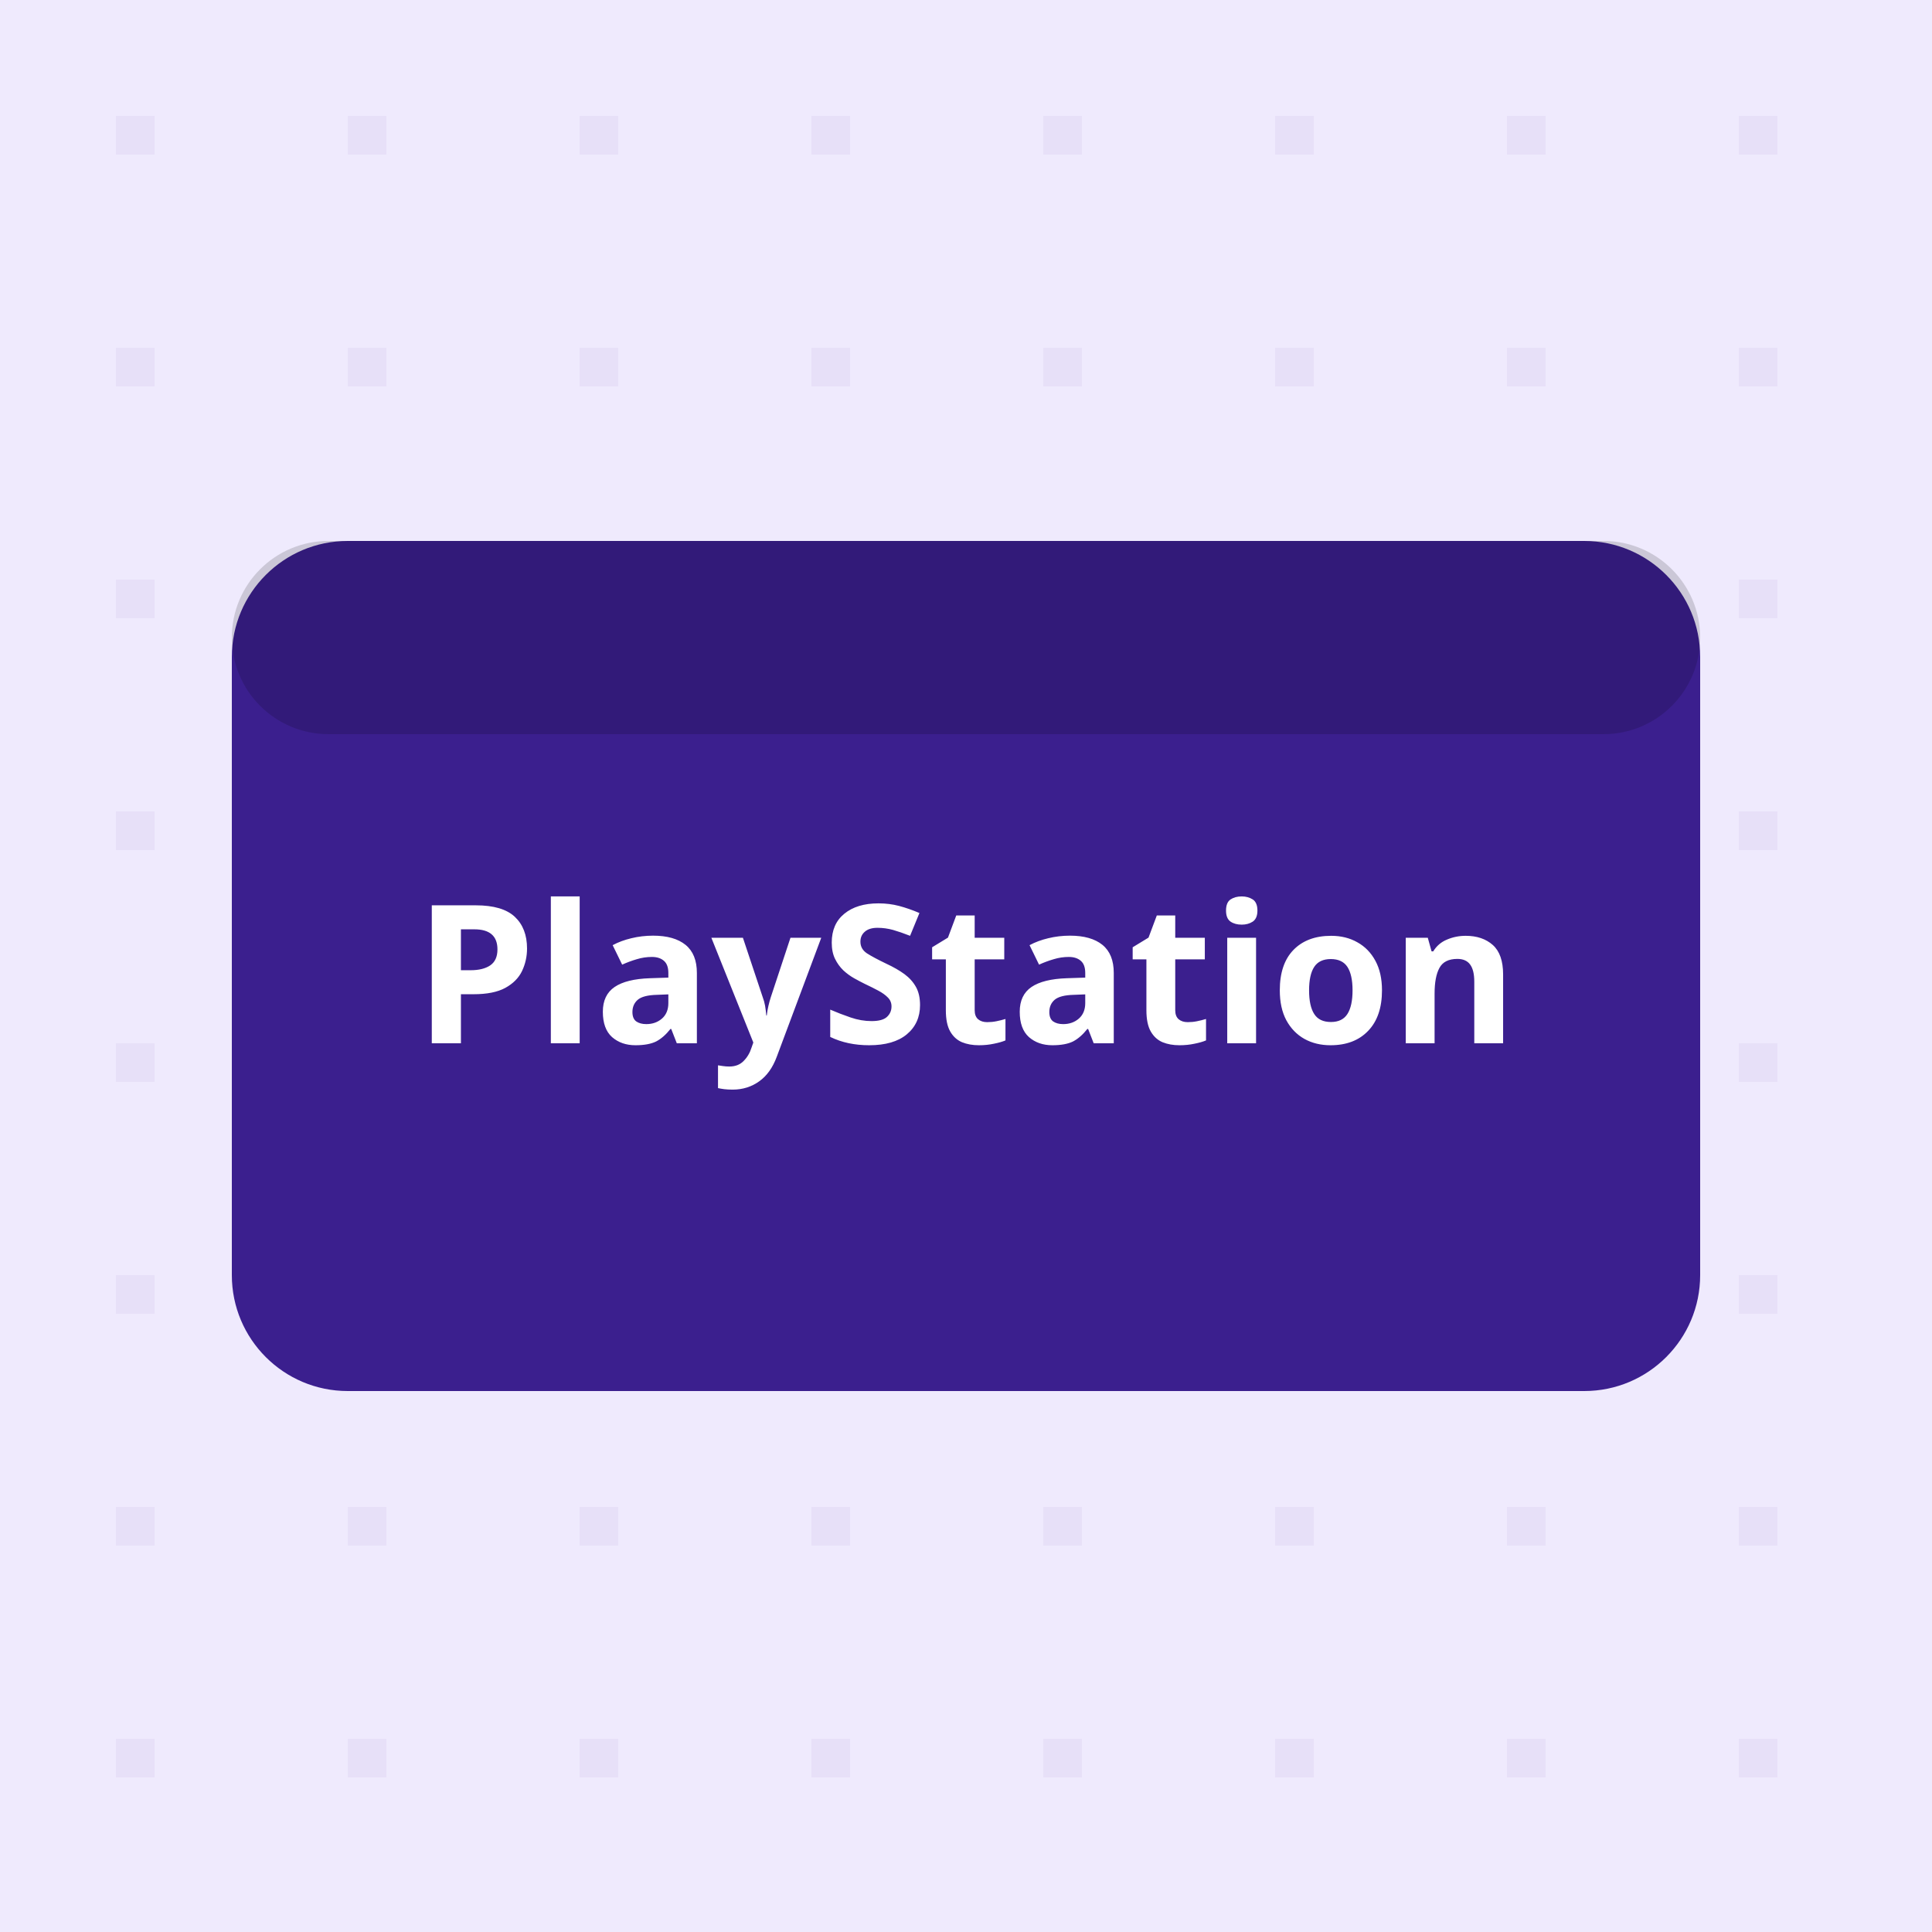
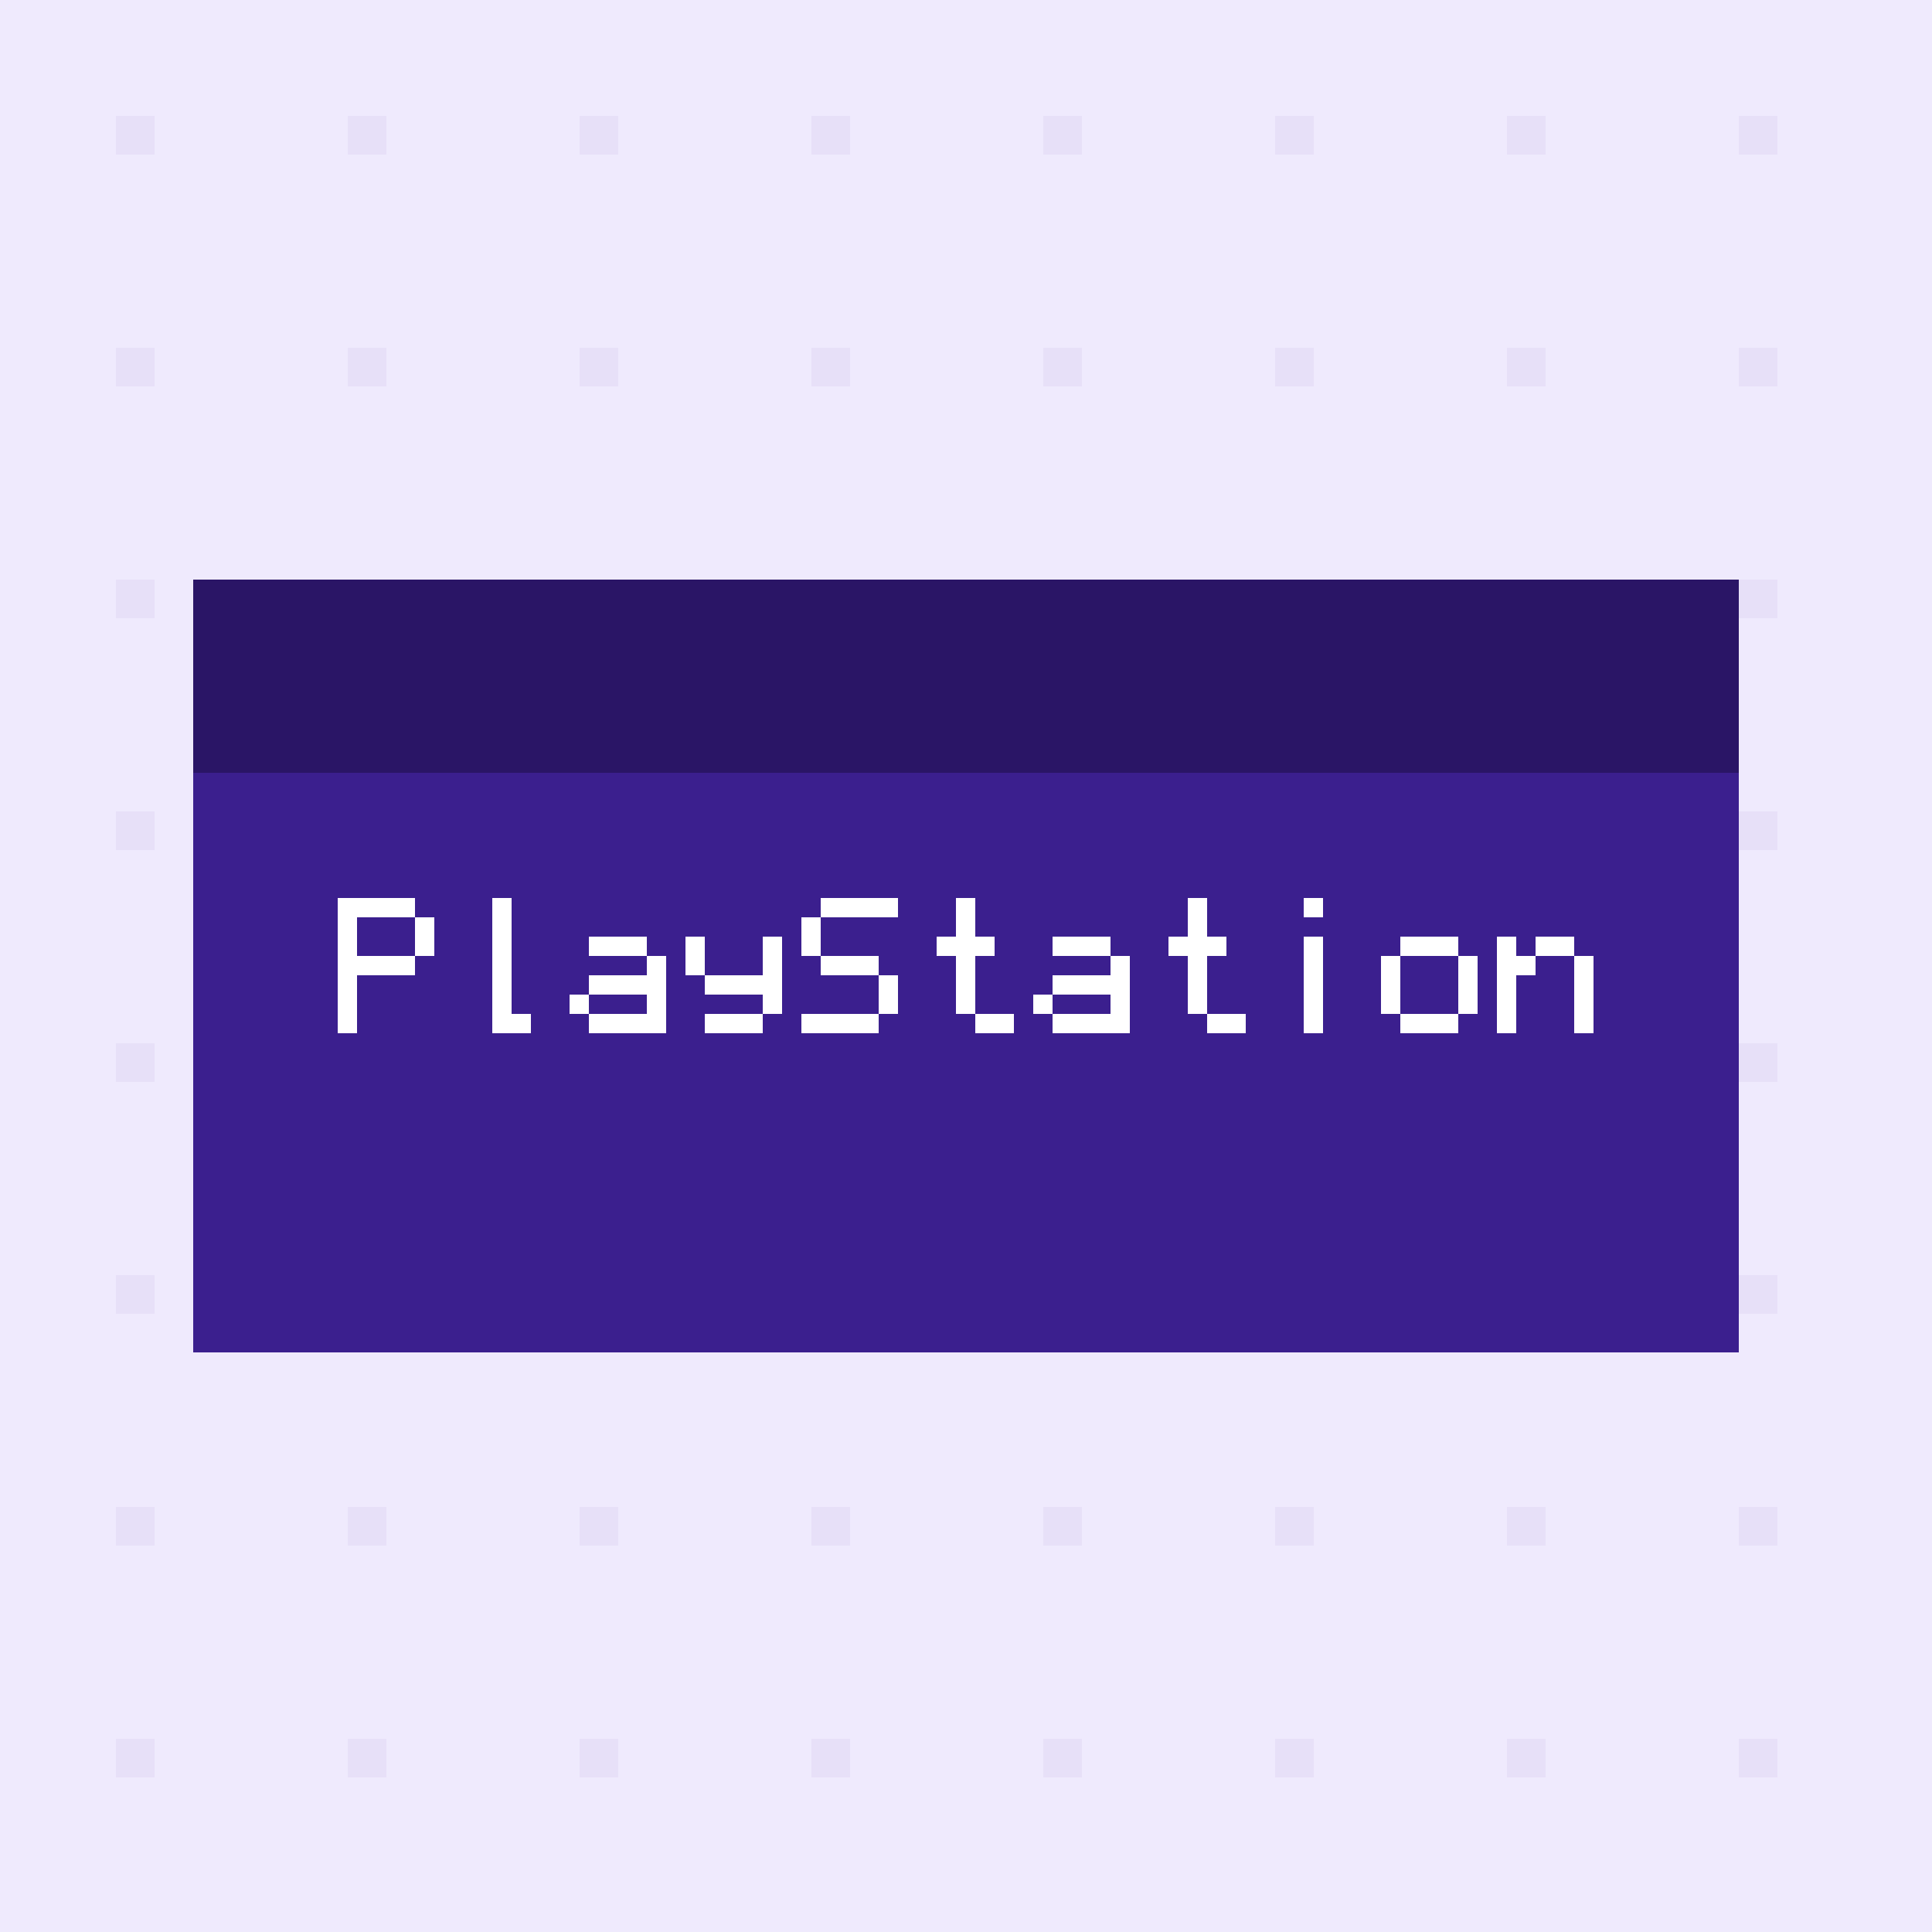
- <svg xmlns="http://www.w3.org/2000/svg" width="200" height="200" viewBox="0 0 200 200">
+ <svg xmlns="http://www.w3.org/2000/svg" width="200" height="200" viewBox="0 0 200 200" shape-rendering="crispEdges">
  <rect width="200" height="200" fill="#efeafd" />
  <rect x="12" y="12" width="4" height="4" fill="#3b1f8e" opacity="0.05" />
  <rect x="36" y="12" width="4" height="4" fill="#3b1f8e" opacity="0.05" />
  <rect x="60" y="12" width="4" height="4" fill="#3b1f8e" opacity="0.05" />
  <rect x="84" y="12" width="4" height="4" fill="#3b1f8e" opacity="0.05" />
  <rect x="108" y="12" width="4" height="4" fill="#3b1f8e" opacity="0.05" />
  <rect x="132" y="12" width="4" height="4" fill="#3b1f8e" opacity="0.05" />
  <rect x="156" y="12" width="4" height="4" fill="#3b1f8e" opacity="0.05" />
  <rect x="180" y="12" width="4" height="4" fill="#3b1f8e" opacity="0.05" />
  <rect x="12" y="36" width="4" height="4" fill="#3b1f8e" opacity="0.05" />
  <rect x="36" y="36" width="4" height="4" fill="#3b1f8e" opacity="0.05" />
  <rect x="60" y="36" width="4" height="4" fill="#3b1f8e" opacity="0.05" />
  <rect x="84" y="36" width="4" height="4" fill="#3b1f8e" opacity="0.05" />
  <rect x="108" y="36" width="4" height="4" fill="#3b1f8e" opacity="0.05" />
  <rect x="132" y="36" width="4" height="4" fill="#3b1f8e" opacity="0.05" />
  <rect x="156" y="36" width="4" height="4" fill="#3b1f8e" opacity="0.05" />
  <rect x="180" y="36" width="4" height="4" fill="#3b1f8e" opacity="0.05" />
  <rect x="12" y="60" width="4" height="4" fill="#3b1f8e" opacity="0.05" />
  <rect x="36" y="60" width="4" height="4" fill="#3b1f8e" opacity="0.05" />
  <rect x="60" y="60" width="4" height="4" fill="#3b1f8e" opacity="0.05" />
  <rect x="84" y="60" width="4" height="4" fill="#3b1f8e" opacity="0.05" />
  <rect x="108" y="60" width="4" height="4" fill="#3b1f8e" opacity="0.05" />
  <rect x="132" y="60" width="4" height="4" fill="#3b1f8e" opacity="0.05" />
  <rect x="156" y="60" width="4" height="4" fill="#3b1f8e" opacity="0.05" />
  <rect x="180" y="60" width="4" height="4" fill="#3b1f8e" opacity="0.05" />
  <rect x="12" y="84" width="4" height="4" fill="#3b1f8e" opacity="0.05" />
  <rect x="36" y="84" width="4" height="4" fill="#3b1f8e" opacity="0.05" />
  <rect x="60" y="84" width="4" height="4" fill="#3b1f8e" opacity="0.05" />
  <rect x="84" y="84" width="4" height="4" fill="#3b1f8e" opacity="0.05" />
  <rect x="108" y="84" width="4" height="4" fill="#3b1f8e" opacity="0.05" />
  <rect x="132" y="84" width="4" height="4" fill="#3b1f8e" opacity="0.05" />
  <rect x="156" y="84" width="4" height="4" fill="#3b1f8e" opacity="0.05" />
  <rect x="180" y="84" width="4" height="4" fill="#3b1f8e" opacity="0.05" />
  <rect x="12" y="108" width="4" height="4" fill="#3b1f8e" opacity="0.05" />
  <rect x="36" y="108" width="4" height="4" fill="#3b1f8e" opacity="0.05" />
  <rect x="60" y="108" width="4" height="4" fill="#3b1f8e" opacity="0.05" />
  <rect x="84" y="108" width="4" height="4" fill="#3b1f8e" opacity="0.05" />
  <rect x="108" y="108" width="4" height="4" fill="#3b1f8e" opacity="0.05" />
  <rect x="132" y="108" width="4" height="4" fill="#3b1f8e" opacity="0.05" />
  <rect x="156" y="108" width="4" height="4" fill="#3b1f8e" opacity="0.05" />
  <rect x="180" y="108" width="4" height="4" fill="#3b1f8e" opacity="0.05" />
  <rect x="12" y="132" width="4" height="4" fill="#3b1f8e" opacity="0.05" />
  <rect x="36" y="132" width="4" height="4" fill="#3b1f8e" opacity="0.05" />
  <rect x="60" y="132" width="4" height="4" fill="#3b1f8e" opacity="0.05" />
  <rect x="84" y="132" width="4" height="4" fill="#3b1f8e" opacity="0.05" />
  <rect x="108" y="132" width="4" height="4" fill="#3b1f8e" opacity="0.05" />
  <rect x="132" y="132" width="4" height="4" fill="#3b1f8e" opacity="0.05" />
  <rect x="156" y="132" width="4" height="4" fill="#3b1f8e" opacity="0.05" />
  <rect x="180" y="132" width="4" height="4" fill="#3b1f8e" opacity="0.05" />
  <rect x="12" y="156" width="4" height="4" fill="#3b1f8e" opacity="0.05" />
  <rect x="36" y="156" width="4" height="4" fill="#3b1f8e" opacity="0.05" />
  <rect x="60" y="156" width="4" height="4" fill="#3b1f8e" opacity="0.05" />
  <rect x="84" y="156" width="4" height="4" fill="#3b1f8e" opacity="0.05" />
  <rect x="108" y="156" width="4" height="4" fill="#3b1f8e" opacity="0.05" />
  <rect x="132" y="156" width="4" height="4" fill="#3b1f8e" opacity="0.05" />
  <rect x="156" y="156" width="4" height="4" fill="#3b1f8e" opacity="0.05" />
  <rect x="180" y="156" width="4" height="4" fill="#3b1f8e" opacity="0.05" />
  <rect x="12" y="180" width="4" height="4" fill="#3b1f8e" opacity="0.05" />
  <rect x="36" y="180" width="4" height="4" fill="#3b1f8e" opacity="0.05" />
  <rect x="60" y="180" width="4" height="4" fill="#3b1f8e" opacity="0.05" />
  <rect x="84" y="180" width="4" height="4" fill="#3b1f8e" opacity="0.05" />
  <rect x="108" y="180" width="4" height="4" fill="#3b1f8e" opacity="0.05" />
  <rect x="132" y="180" width="4" height="4" fill="#3b1f8e" opacity="0.05" />
  <rect x="156" y="180" width="4" height="4" fill="#3b1f8e" opacity="0.05" />
  <rect x="180" y="180" width="4" height="4" fill="#3b1f8e" opacity="0.05" />
-   <rect x="24" y="56" width="152" height="88" rx="12" fill="#3b1f8e" />
-   <rect x="24" y="56" width="152" height="20" rx="10" fill="#000000" opacity="0.15" />
-   <text x="100" y="108" font-family="'Space Grotesk', system-ui, sans-serif" font-size="20" font-weight="700" fill="#ffffff" text-anchor="middle">PlayStation</text>
+   <rect x="20" y="60" width="10" height="10" fill="#3b1f8e" />
+   <rect x="30" y="60" width="10" height="10" fill="#3b1f8e" />
+   <rect x="40" y="60" width="10" height="10" fill="#3b1f8e" />
+   <rect x="50" y="60" width="10" height="10" fill="#3b1f8e" />
+   <rect x="60" y="60" width="10" height="10" fill="#3b1f8e" />
+   <rect x="70" y="60" width="10" height="10" fill="#3b1f8e" />
+   <rect x="80" y="60" width="10" height="10" fill="#3b1f8e" />
+   <rect x="90" y="60" width="10" height="10" fill="#3b1f8e" />
+   <rect x="100" y="60" width="10" height="10" fill="#3b1f8e" />
+   <rect x="110" y="60" width="10" height="10" fill="#3b1f8e" />
+   <rect x="120" y="60" width="10" height="10" fill="#3b1f8e" />
+   <rect x="130" y="60" width="10" height="10" fill="#3b1f8e" />
+   <rect x="140" y="60" width="10" height="10" fill="#3b1f8e" />
+   <rect x="150" y="60" width="10" height="10" fill="#3b1f8e" />
+   <rect x="160" y="60" width="10" height="10" fill="#3b1f8e" />
+   <rect x="170" y="60" width="10" height="10" fill="#3b1f8e" />
+   <rect x="20" y="70" width="10" height="10" fill="#3b1f8e" />
+   <rect x="30" y="70" width="10" height="10" fill="#3b1f8e" />
+   <rect x="40" y="70" width="10" height="10" fill="#3b1f8e" />
+   <rect x="50" y="70" width="10" height="10" fill="#3b1f8e" />
+   <rect x="60" y="70" width="10" height="10" fill="#3b1f8e" />
+   <rect x="70" y="70" width="10" height="10" fill="#3b1f8e" />
+   <rect x="80" y="70" width="10" height="10" fill="#3b1f8e" />
+   <rect x="90" y="70" width="10" height="10" fill="#3b1f8e" />
+   <rect x="100" y="70" width="10" height="10" fill="#3b1f8e" />
+   <rect x="110" y="70" width="10" height="10" fill="#3b1f8e" />
+   <rect x="120" y="70" width="10" height="10" fill="#3b1f8e" />
+   <rect x="130" y="70" width="10" height="10" fill="#3b1f8e" />
+   <rect x="140" y="70" width="10" height="10" fill="#3b1f8e" />
+   <rect x="150" y="70" width="10" height="10" fill="#3b1f8e" />
+   <rect x="160" y="70" width="10" height="10" fill="#3b1f8e" />
+   <rect x="170" y="70" width="10" height="10" fill="#3b1f8e" />
+   <rect x="20" y="80" width="10" height="10" fill="#3b1f8e" />
+   <rect x="30" y="80" width="10" height="10" fill="#3b1f8e" />
+   <rect x="40" y="80" width="10" height="10" fill="#3b1f8e" />
+   <rect x="50" y="80" width="10" height="10" fill="#3b1f8e" />
+   <rect x="60" y="80" width="10" height="10" fill="#3b1f8e" />
+   <rect x="70" y="80" width="10" height="10" fill="#3b1f8e" />
+   <rect x="80" y="80" width="10" height="10" fill="#3b1f8e" />
+   <rect x="90" y="80" width="10" height="10" fill="#3b1f8e" />
+   <rect x="100" y="80" width="10" height="10" fill="#3b1f8e" />
+   <rect x="110" y="80" width="10" height="10" fill="#3b1f8e" />
+   <rect x="120" y="80" width="10" height="10" fill="#3b1f8e" />
+   <rect x="130" y="80" width="10" height="10" fill="#3b1f8e" />
+   <rect x="140" y="80" width="10" height="10" fill="#3b1f8e" />
+   <rect x="150" y="80" width="10" height="10" fill="#3b1f8e" />
+   <rect x="160" y="80" width="10" height="10" fill="#3b1f8e" />
+   <rect x="170" y="80" width="10" height="10" fill="#3b1f8e" />
+   <rect x="20" y="90" width="10" height="10" fill="#3b1f8e" />
+   <rect x="30" y="90" width="10" height="10" fill="#3b1f8e" />
+   <rect x="40" y="90" width="10" height="10" fill="#3b1f8e" />
+   <rect x="50" y="90" width="10" height="10" fill="#3b1f8e" />
+   <rect x="60" y="90" width="10" height="10" fill="#3b1f8e" />
+   <rect x="70" y="90" width="10" height="10" fill="#3b1f8e" />
+   <rect x="80" y="90" width="10" height="10" fill="#3b1f8e" />
+   <rect x="90" y="90" width="10" height="10" fill="#3b1f8e" />
+   <rect x="100" y="90" width="10" height="10" fill="#3b1f8e" />
+   <rect x="110" y="90" width="10" height="10" fill="#3b1f8e" />
+   <rect x="120" y="90" width="10" height="10" fill="#3b1f8e" />
+   <rect x="130" y="90" width="10" height="10" fill="#3b1f8e" />
+   <rect x="140" y="90" width="10" height="10" fill="#3b1f8e" />
+   <rect x="150" y="90" width="10" height="10" fill="#3b1f8e" />
+   <rect x="160" y="90" width="10" height="10" fill="#3b1f8e" />
+   <rect x="170" y="90" width="10" height="10" fill="#3b1f8e" />
+   <rect x="20" y="100" width="10" height="10" fill="#3b1f8e" />
+   <rect x="30" y="100" width="10" height="10" fill="#3b1f8e" />
+   <rect x="40" y="100" width="10" height="10" fill="#3b1f8e" />
+   <rect x="50" y="100" width="10" height="10" fill="#3b1f8e" />
+   <rect x="60" y="100" width="10" height="10" fill="#3b1f8e" />
+   <rect x="70" y="100" width="10" height="10" fill="#3b1f8e" />
+   <rect x="80" y="100" width="10" height="10" fill="#3b1f8e" />
+   <rect x="90" y="100" width="10" height="10" fill="#3b1f8e" />
+   <rect x="100" y="100" width="10" height="10" fill="#3b1f8e" />
+   <rect x="110" y="100" width="10" height="10" fill="#3b1f8e" />
+   <rect x="120" y="100" width="10" height="10" fill="#3b1f8e" />
+   <rect x="130" y="100" width="10" height="10" fill="#3b1f8e" />
+   <rect x="140" y="100" width="10" height="10" fill="#3b1f8e" />
+   <rect x="150" y="100" width="10" height="10" fill="#3b1f8e" />
+   <rect x="160" y="100" width="10" height="10" fill="#3b1f8e" />
+   <rect x="170" y="100" width="10" height="10" fill="#3b1f8e" />
+   <rect x="20" y="110" width="10" height="10" fill="#3b1f8e" />
+   <rect x="30" y="110" width="10" height="10" fill="#3b1f8e" />
+   <rect x="40" y="110" width="10" height="10" fill="#3b1f8e" />
+   <rect x="50" y="110" width="10" height="10" fill="#3b1f8e" />
+   <rect x="60" y="110" width="10" height="10" fill="#3b1f8e" />
+   <rect x="70" y="110" width="10" height="10" fill="#3b1f8e" />
+   <rect x="80" y="110" width="10" height="10" fill="#3b1f8e" />
+   <rect x="90" y="110" width="10" height="10" fill="#3b1f8e" />
+   <rect x="100" y="110" width="10" height="10" fill="#3b1f8e" />
+   <rect x="110" y="110" width="10" height="10" fill="#3b1f8e" />
+   <rect x="120" y="110" width="10" height="10" fill="#3b1f8e" />
+   <rect x="130" y="110" width="10" height="10" fill="#3b1f8e" />
+   <rect x="140" y="110" width="10" height="10" fill="#3b1f8e" />
+   <rect x="150" y="110" width="10" height="10" fill="#3b1f8e" />
+   <rect x="160" y="110" width="10" height="10" fill="#3b1f8e" />
+   <rect x="170" y="110" width="10" height="10" fill="#3b1f8e" />
+   <rect x="20" y="120" width="10" height="10" fill="#3b1f8e" />
+   <rect x="30" y="120" width="10" height="10" fill="#3b1f8e" />
+   <rect x="40" y="120" width="10" height="10" fill="#3b1f8e" />
+   <rect x="50" y="120" width="10" height="10" fill="#3b1f8e" />
+   <rect x="60" y="120" width="10" height="10" fill="#3b1f8e" />
+   <rect x="70" y="120" width="10" height="10" fill="#3b1f8e" />
+   <rect x="80" y="120" width="10" height="10" fill="#3b1f8e" />
+   <rect x="90" y="120" width="10" height="10" fill="#3b1f8e" />
+   <rect x="100" y="120" width="10" height="10" fill="#3b1f8e" />
+   <rect x="110" y="120" width="10" height="10" fill="#3b1f8e" />
+   <rect x="120" y="120" width="10" height="10" fill="#3b1f8e" />
+   <rect x="130" y="120" width="10" height="10" fill="#3b1f8e" />
+   <rect x="140" y="120" width="10" height="10" fill="#3b1f8e" />
+   <rect x="150" y="120" width="10" height="10" fill="#3b1f8e" />
+   <rect x="160" y="120" width="10" height="10" fill="#3b1f8e" />
+   <rect x="170" y="120" width="10" height="10" fill="#3b1f8e" />
+   <rect x="20" y="130" width="10" height="10" fill="#3b1f8e" />
+   <rect x="30" y="130" width="10" height="10" fill="#3b1f8e" />
+   <rect x="40" y="130" width="10" height="10" fill="#3b1f8e" />
+   <rect x="50" y="130" width="10" height="10" fill="#3b1f8e" />
+   <rect x="60" y="130" width="10" height="10" fill="#3b1f8e" />
+   <rect x="70" y="130" width="10" height="10" fill="#3b1f8e" />
+   <rect x="80" y="130" width="10" height="10" fill="#3b1f8e" />
+   <rect x="90" y="130" width="10" height="10" fill="#3b1f8e" />
+   <rect x="100" y="130" width="10" height="10" fill="#3b1f8e" />
+   <rect x="110" y="130" width="10" height="10" fill="#3b1f8e" />
+   <rect x="120" y="130" width="10" height="10" fill="#3b1f8e" />
+   <rect x="130" y="130" width="10" height="10" fill="#3b1f8e" />
+   <rect x="140" y="130" width="10" height="10" fill="#3b1f8e" />
+   <rect x="150" y="130" width="10" height="10" fill="#3b1f8e" />
+   <rect x="160" y="130" width="10" height="10" fill="#3b1f8e" />
+   <rect x="170" y="130" width="10" height="10" fill="#3b1f8e" />
+   <rect x="20" y="60" width="10" height="10" fill="#2a1566" />
+   <rect x="30" y="60" width="10" height="10" fill="#2a1566" />
+   <rect x="40" y="60" width="10" height="10" fill="#2a1566" />
+   <rect x="50" y="60" width="10" height="10" fill="#2a1566" />
+   <rect x="60" y="60" width="10" height="10" fill="#2a1566" />
+   <rect x="70" y="60" width="10" height="10" fill="#2a1566" />
+   <rect x="80" y="60" width="10" height="10" fill="#2a1566" />
+   <rect x="90" y="60" width="10" height="10" fill="#2a1566" />
+   <rect x="100" y="60" width="10" height="10" fill="#2a1566" />
+   <rect x="110" y="60" width="10" height="10" fill="#2a1566" />
+   <rect x="120" y="60" width="10" height="10" fill="#2a1566" />
+   <rect x="130" y="60" width="10" height="10" fill="#2a1566" />
+   <rect x="140" y="60" width="10" height="10" fill="#2a1566" />
+   <rect x="150" y="60" width="10" height="10" fill="#2a1566" />
+   <rect x="160" y="60" width="10" height="10" fill="#2a1566" />
+   <rect x="170" y="60" width="10" height="10" fill="#2a1566" />
+   <rect x="20" y="70" width="10" height="10" fill="#2a1566" />
+   <rect x="30" y="70" width="10" height="10" fill="#2a1566" />
+   <rect x="40" y="70" width="10" height="10" fill="#2a1566" />
+   <rect x="50" y="70" width="10" height="10" fill="#2a1566" />
+   <rect x="60" y="70" width="10" height="10" fill="#2a1566" />
+   <rect x="70" y="70" width="10" height="10" fill="#2a1566" />
+   <rect x="80" y="70" width="10" height="10" fill="#2a1566" />
+   <rect x="90" y="70" width="10" height="10" fill="#2a1566" />
+   <rect x="100" y="70" width="10" height="10" fill="#2a1566" />
+   <rect x="110" y="70" width="10" height="10" fill="#2a1566" />
+   <rect x="120" y="70" width="10" height="10" fill="#2a1566" />
+   <rect x="130" y="70" width="10" height="10" fill="#2a1566" />
+   <rect x="140" y="70" width="10" height="10" fill="#2a1566" />
+   <rect x="150" y="70" width="10" height="10" fill="#2a1566" />
+   <rect x="160" y="70" width="10" height="10" fill="#2a1566" />
+   <rect x="170" y="70" width="10" height="10" fill="#2a1566" />
+   <rect x="35" y="93" width="2" height="2" fill="#ffffff" />
+   <rect x="37" y="93" width="2" height="2" fill="#ffffff" />
+   <rect x="39" y="93" width="2" height="2" fill="#ffffff" />
+   <rect x="41" y="93" width="2" height="2" fill="#ffffff" />
+   <rect x="35" y="95" width="2" height="2" fill="#ffffff" />
+   <rect x="43" y="95" width="2" height="2" fill="#ffffff" />
+   <rect x="35" y="97" width="2" height="2" fill="#ffffff" />
+   <rect x="43" y="97" width="2" height="2" fill="#ffffff" />
+   <rect x="35" y="99" width="2" height="2" fill="#ffffff" />
+   <rect x="37" y="99" width="2" height="2" fill="#ffffff" />
+   <rect x="39" y="99" width="2" height="2" fill="#ffffff" />
+   <rect x="41" y="99" width="2" height="2" fill="#ffffff" />
+   <rect x="35" y="101" width="2" height="2" fill="#ffffff" />
+   <rect x="35" y="103" width="2" height="2" fill="#ffffff" />
+   <rect x="35" y="105" width="2" height="2" fill="#ffffff" />
+   <rect x="51" y="93" width="2" height="2" fill="#ffffff" />
+   <rect x="51" y="95" width="2" height="2" fill="#ffffff" />
+   <rect x="51" y="97" width="2" height="2" fill="#ffffff" />
+   <rect x="51" y="99" width="2" height="2" fill="#ffffff" />
+   <rect x="51" y="101" width="2" height="2" fill="#ffffff" />
+   <rect x="51" y="103" width="2" height="2" fill="#ffffff" />
+   <rect x="51" y="105" width="2" height="2" fill="#ffffff" />
+   <rect x="53" y="105" width="2" height="2" fill="#ffffff" />
+   <rect x="61" y="97" width="2" height="2" fill="#ffffff" />
+   <rect x="63" y="97" width="2" height="2" fill="#ffffff" />
+   <rect x="65" y="97" width="2" height="2" fill="#ffffff" />
+   <rect x="67" y="99" width="2" height="2" fill="#ffffff" />
+   <rect x="61" y="101" width="2" height="2" fill="#ffffff" />
+   <rect x="63" y="101" width="2" height="2" fill="#ffffff" />
+   <rect x="65" y="101" width="2" height="2" fill="#ffffff" />
+   <rect x="67" y="101" width="2" height="2" fill="#ffffff" />
+   <rect x="59" y="103" width="2" height="2" fill="#ffffff" />
+   <rect x="67" y="103" width="2" height="2" fill="#ffffff" />
+   <rect x="61" y="105" width="2" height="2" fill="#ffffff" />
+   <rect x="63" y="105" width="2" height="2" fill="#ffffff" />
+   <rect x="65" y="105" width="2" height="2" fill="#ffffff" />
+   <rect x="67" y="105" width="2" height="2" fill="#ffffff" />
+   <rect x="71" y="97" width="2" height="2" fill="#ffffff" />
+   <rect x="79" y="97" width="2" height="2" fill="#ffffff" />
+   <rect x="71" y="99" width="2" height="2" fill="#ffffff" />
+   <rect x="79" y="99" width="2" height="2" fill="#ffffff" />
+   <rect x="73" y="101" width="2" height="2" fill="#ffffff" />
+   <rect x="75" y="101" width="2" height="2" fill="#ffffff" />
+   <rect x="77" y="101" width="2" height="2" fill="#ffffff" />
+   <rect x="79" y="101" width="2" height="2" fill="#ffffff" />
+   <rect x="79" y="103" width="2" height="2" fill="#ffffff" />
+   <rect x="73" y="105" width="2" height="2" fill="#ffffff" />
+   <rect x="75" y="105" width="2" height="2" fill="#ffffff" />
+   <rect x="77" y="105" width="2" height="2" fill="#ffffff" />
+   <rect x="85" y="93" width="2" height="2" fill="#ffffff" />
+   <rect x="87" y="93" width="2" height="2" fill="#ffffff" />
+   <rect x="89" y="93" width="2" height="2" fill="#ffffff" />
+   <rect x="91" y="93" width="2" height="2" fill="#ffffff" />
+   <rect x="83" y="95" width="2" height="2" fill="#ffffff" />
+   <rect x="83" y="97" width="2" height="2" fill="#ffffff" />
+   <rect x="85" y="99" width="2" height="2" fill="#ffffff" />
+   <rect x="87" y="99" width="2" height="2" fill="#ffffff" />
+   <rect x="89" y="99" width="2" height="2" fill="#ffffff" />
+   <rect x="91" y="101" width="2" height="2" fill="#ffffff" />
+   <rect x="91" y="103" width="2" height="2" fill="#ffffff" />
+   <rect x="83" y="105" width="2" height="2" fill="#ffffff" />
+   <rect x="85" y="105" width="2" height="2" fill="#ffffff" />
+   <rect x="87" y="105" width="2" height="2" fill="#ffffff" />
+   <rect x="89" y="105" width="2" height="2" fill="#ffffff" />
+   <rect x="99" y="93" width="2" height="2" fill="#ffffff" />
+   <rect x="99" y="95" width="2" height="2" fill="#ffffff" />
+   <rect x="97" y="97" width="2" height="2" fill="#ffffff" />
+   <rect x="99" y="97" width="2" height="2" fill="#ffffff" />
+   <rect x="101" y="97" width="2" height="2" fill="#ffffff" />
+   <rect x="99" y="99" width="2" height="2" fill="#ffffff" />
+   <rect x="99" y="101" width="2" height="2" fill="#ffffff" />
+   <rect x="99" y="103" width="2" height="2" fill="#ffffff" />
+   <rect x="101" y="105" width="2" height="2" fill="#ffffff" />
+   <rect x="103" y="105" width="2" height="2" fill="#ffffff" />
+   <rect x="109" y="97" width="2" height="2" fill="#ffffff" />
+   <rect x="111" y="97" width="2" height="2" fill="#ffffff" />
+   <rect x="113" y="97" width="2" height="2" fill="#ffffff" />
+   <rect x="115" y="99" width="2" height="2" fill="#ffffff" />
+   <rect x="109" y="101" width="2" height="2" fill="#ffffff" />
+   <rect x="111" y="101" width="2" height="2" fill="#ffffff" />
+   <rect x="113" y="101" width="2" height="2" fill="#ffffff" />
+   <rect x="115" y="101" width="2" height="2" fill="#ffffff" />
+   <rect x="107" y="103" width="2" height="2" fill="#ffffff" />
+   <rect x="115" y="103" width="2" height="2" fill="#ffffff" />
+   <rect x="109" y="105" width="2" height="2" fill="#ffffff" />
+   <rect x="111" y="105" width="2" height="2" fill="#ffffff" />
+   <rect x="113" y="105" width="2" height="2" fill="#ffffff" />
+   <rect x="115" y="105" width="2" height="2" fill="#ffffff" />
+   <rect x="123" y="93" width="2" height="2" fill="#ffffff" />
+   <rect x="123" y="95" width="2" height="2" fill="#ffffff" />
+   <rect x="121" y="97" width="2" height="2" fill="#ffffff" />
+   <rect x="123" y="97" width="2" height="2" fill="#ffffff" />
+   <rect x="125" y="97" width="2" height="2" fill="#ffffff" />
+   <rect x="123" y="99" width="2" height="2" fill="#ffffff" />
+   <rect x="123" y="101" width="2" height="2" fill="#ffffff" />
+   <rect x="123" y="103" width="2" height="2" fill="#ffffff" />
+   <rect x="125" y="105" width="2" height="2" fill="#ffffff" />
+   <rect x="127" y="105" width="2" height="2" fill="#ffffff" />
+   <rect x="135" y="93" width="2" height="2" fill="#ffffff" />
+   <rect x="135" y="97" width="2" height="2" fill="#ffffff" />
+   <rect x="135" y="99" width="2" height="2" fill="#ffffff" />
+   <rect x="135" y="101" width="2" height="2" fill="#ffffff" />
+   <rect x="135" y="103" width="2" height="2" fill="#ffffff" />
+   <rect x="135" y="105" width="2" height="2" fill="#ffffff" />
+   <rect x="145" y="97" width="2" height="2" fill="#ffffff" />
+   <rect x="147" y="97" width="2" height="2" fill="#ffffff" />
+   <rect x="149" y="97" width="2" height="2" fill="#ffffff" />
+   <rect x="143" y="99" width="2" height="2" fill="#ffffff" />
+   <rect x="151" y="99" width="2" height="2" fill="#ffffff" />
+   <rect x="143" y="101" width="2" height="2" fill="#ffffff" />
+   <rect x="151" y="101" width="2" height="2" fill="#ffffff" />
+   <rect x="143" y="103" width="2" height="2" fill="#ffffff" />
+   <rect x="151" y="103" width="2" height="2" fill="#ffffff" />
+   <rect x="145" y="105" width="2" height="2" fill="#ffffff" />
+   <rect x="147" y="105" width="2" height="2" fill="#ffffff" />
+   <rect x="149" y="105" width="2" height="2" fill="#ffffff" />
+   <rect x="155" y="97" width="2" height="2" fill="#ffffff" />
+   <rect x="159" y="97" width="2" height="2" fill="#ffffff" />
+   <rect x="161" y="97" width="2" height="2" fill="#ffffff" />
+   <rect x="155" y="99" width="2" height="2" fill="#ffffff" />
+   <rect x="157" y="99" width="2" height="2" fill="#ffffff" />
+   <rect x="163" y="99" width="2" height="2" fill="#ffffff" />
+   <rect x="155" y="101" width="2" height="2" fill="#ffffff" />
+   <rect x="163" y="101" width="2" height="2" fill="#ffffff" />
+   <rect x="155" y="103" width="2" height="2" fill="#ffffff" />
+   <rect x="163" y="103" width="2" height="2" fill="#ffffff" />
+   <rect x="155" y="105" width="2" height="2" fill="#ffffff" />
+   <rect x="163" y="105" width="2" height="2" fill="#ffffff" />
</svg>
